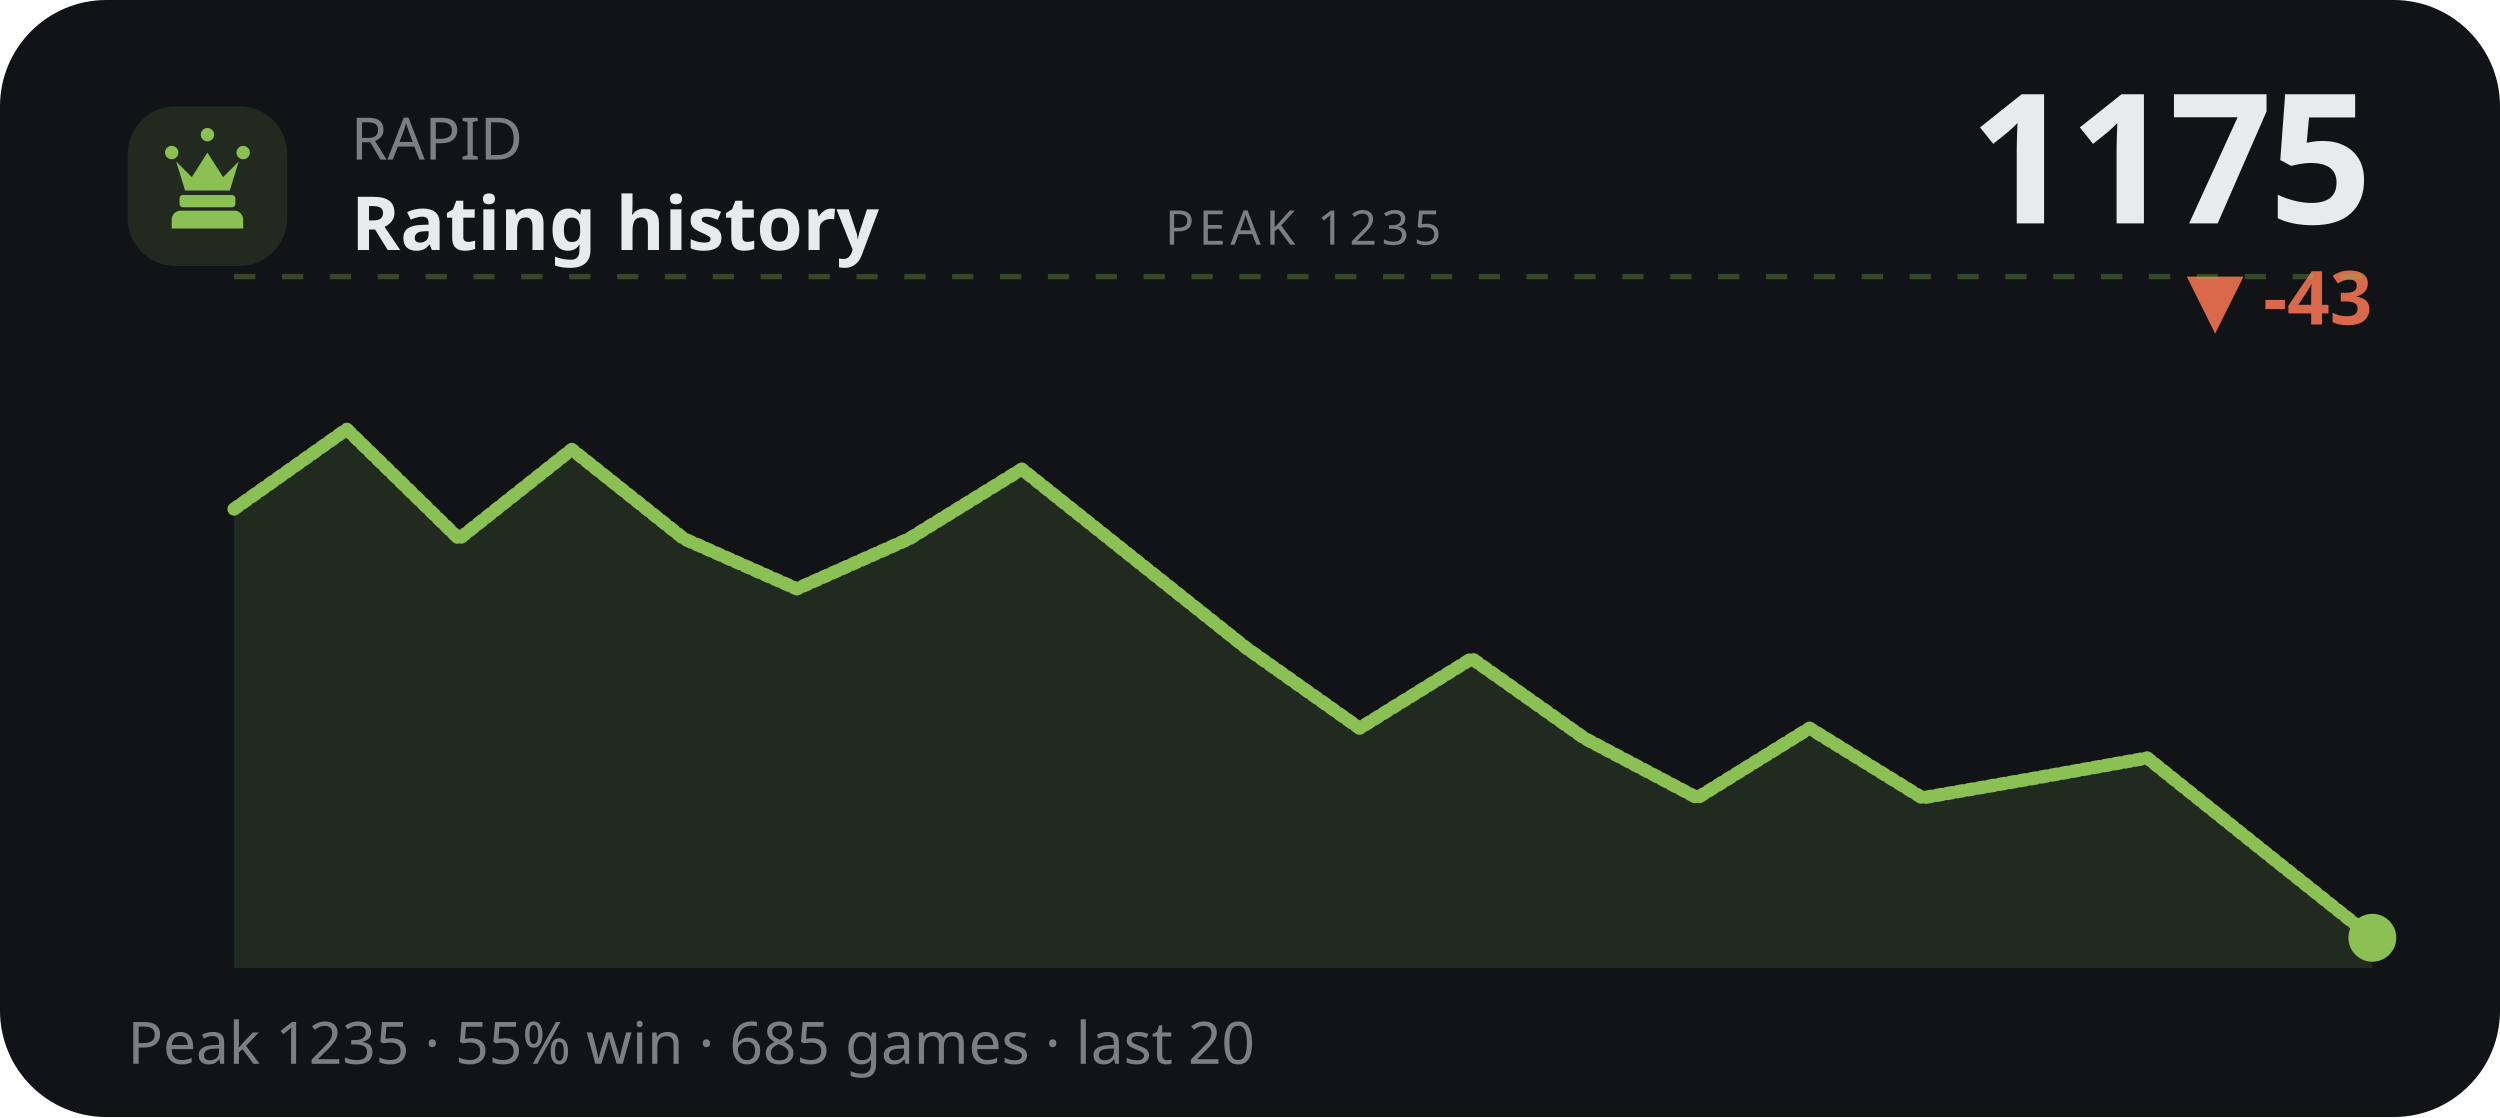
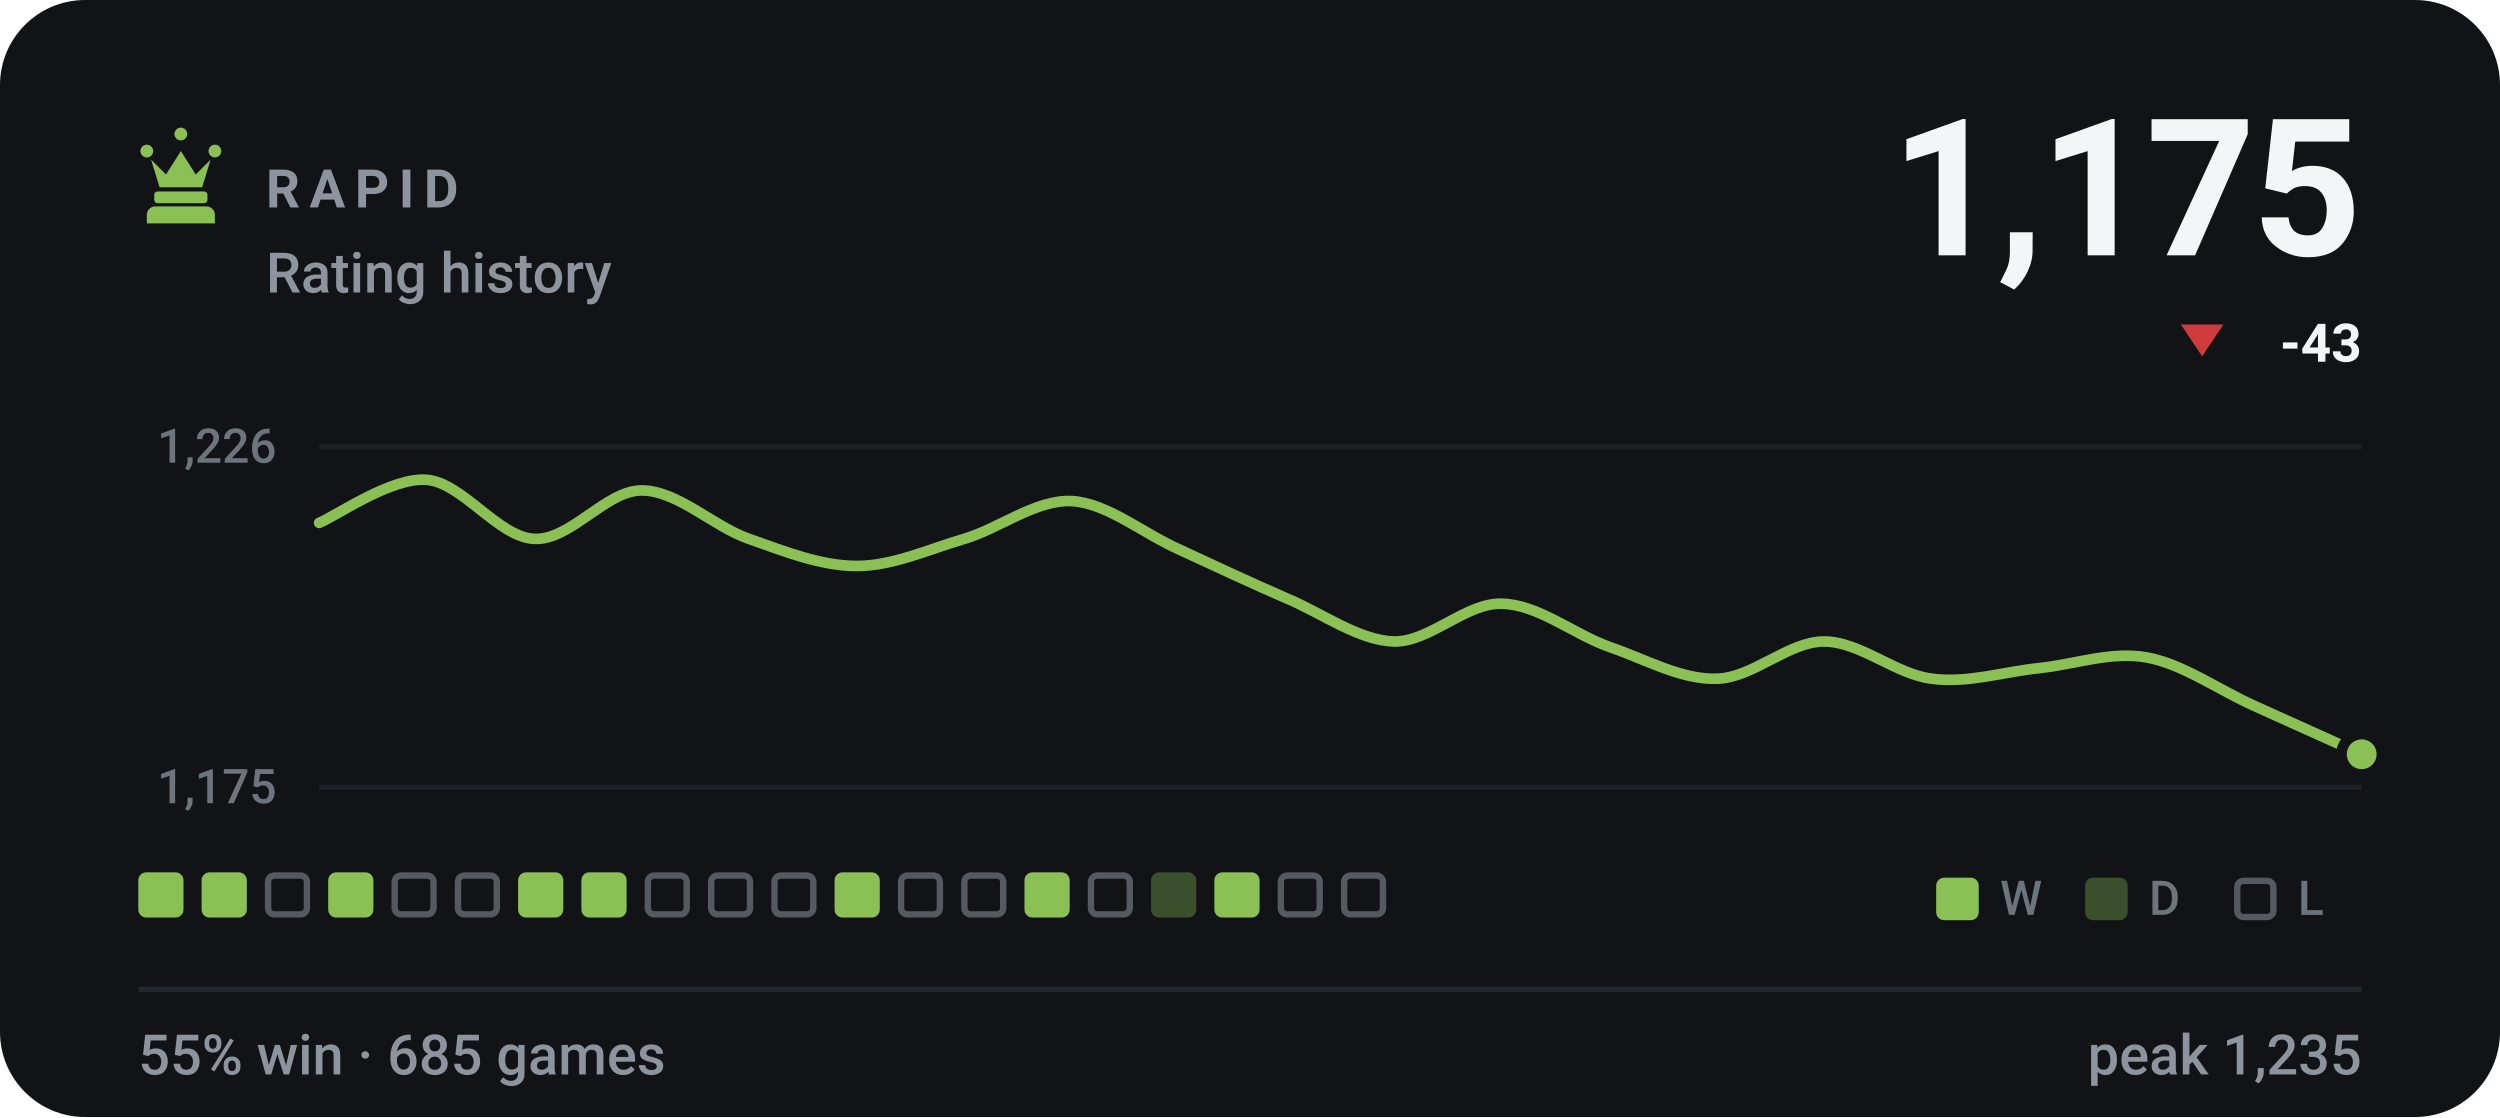
- <svg xmlns="http://www.w3.org/2000/svg" viewBox="0 0 470 210" width="470" height="210" role="img" aria-label="RAPID rating history">
-   <style>text{fill:#e9eaec}.bg{fill:#111317}.acc{fill:#8ac054}.ln{stroke:#8ac054}.area{fill:#8ac054;opacity:.13}.peak{stroke:#8ac054;opacity:.3}.chip{fill:#8ac054;opacity:.14}.down{fill:#d9694a}svg{font-family:'Space Grotesk',system-ui,sans-serif}.lbl{font-weight:600;font-size:11px;letter-spacing:.16em}.big{font-weight:700;font-size:34px;letter-spacing:-.02em}.mid{font-weight:600;font-size:14px}.mut{font-weight:500;font-size:11px;opacity:.5}.ser{font-family:'Instrument Serif',serif;font-weight:400;letter-spacing:0}.mono{font-family:'JetBrains Mono',monospace}.ln{fill:none;stroke-width:2.5;stroke-linecap:round;stroke-linejoin:round}.thin{stroke-width:1.6}.draw{stroke-dasharray:1;stroke-dashoffset:0;animation:draw 2.3s cubic-bezier(.6,.05,.2,1) .25s backwards}.dot{animation:pulse 2s ease-in-out infinite}.glow{animation:glow 3.4s ease-in-out infinite}.float{animation:float 6.5s ease-in-out infinite}.shim{animation:shim 3s ease-in-out infinite}@keyframes draw{from{stroke-dashoffset:1}to{stroke-dashoffset:0}}@keyframes pulse{0%,100%{r:4.5;opacity:1}50%{r:8;opacity:.45}}@keyframes glow{0%,100%{opacity:.14}50%{opacity:.34}}@keyframes float{0%,100%{transform:translateY(0)}50%{transform:translateY(-7px)}}@keyframes shim{0%,100%{opacity:.5}50%{opacity:1}}</style>
-   <rect class="bg" width="470" height="210" rx="20" />
-   <rect class="chip" x="24" y="20" width="30" height="30" rx="9" />
-   <g class="acc" transform="translate(28.5,22.8) scale(0.21)">
+ <svg xmlns="http://www.w3.org/2000/svg" viewBox="0 0 470 210" width="470" height="210" role="img" aria-label="RAPID rating history, currently 1175, 55% win rate over 685 games">
+   <style>svg{font-family:-apple-system,BlinkMacSystemFont,'Segoe UI',Roboto,'Helvetica Neue',Arial,sans-serif}text{fill:#f4f5f7;white-space:pre}.bg{fill:#111317}.acc{fill:#8ac054}.win{fill:#1baf7a}.draw{fill:#8b8f96}.loss{fill:#d03b3b}.lbl{font-size:10px;font-weight:600;letter-spacing:.18em;fill:#8d949d}.cap{font-size:10.5px;font-weight:500;fill:#8d949d}.num{font-family:-apple-system,BlinkMacSystemFont,'Segoe UI',Roboto,'Helvetica Neue',Arial,sans-serif;font-weight:700;letter-spacing:-.02em}.tick{font-size:9px;font-weight:500;fill:#8d949d;opacity:.75}.dl{font-size:10px;font-weight:600}.rule{stroke:#22262d;stroke-width:1;fill:none}.grid{stroke:#22262d;stroke-width:1;fill:none;opacity:.7}.ln{fill:none;stroke:#8ac054;stroke-width:2;stroke-linecap:round;stroke-linejoin:round}.ring{stroke:#111317;stroke-width:2}.hollow{fill:none;stroke-width:1.5}.sq{fill:#f4f5f7;opacity:.035}</style>
+   <rect class="bg" width="470" height="210" rx="16" />
+   <g class="acc" transform="translate(24.0,22.8) scale(0.2)">
    <path d="M18 22a6 6 0 1 1 0 12 6 6 0 0 1 0-12zm64 0a6 6 0 1 1 0 12 6 6 0 0 1 0-12zM50 6a6 6 0 1 1 0 12 6 6 0 0 1 0-12zM22 36l8 26h40l8-26-14 14-14-22-14 22zM28 66h44c1.6 0 3 1.3 3 3v5c0 1.6-1.4 3-3 3H28c-1.6 0-3-1.4-3-3v-5c0-1.7 1.4-3 3-3zM26 80h48c4.4 0 8 3.6 8 8v8H18v-8c0-4.4 3.6-8 8-8z" />
  </g>
-   <text class="mut" x="66" y="30">RAPID</text>
-   <text class="mid" x="66" y="47">Rating history</text>
-   <text class="big" x="446" y="42" text-anchor="end">1175</text>
-   <text class="down mid" x="446" y="61" text-anchor="end">▼ -43</text>
-   <line class="peak" x1="44" y1="52" x2="446" y2="52" stroke-dasharray="4 5" />
-   <text class="mut" x="245" y="46" text-anchor="middle" style="font-size:9px;letter-spacing:.1em">PEAK 1235</text>
-   <polygon class="area" points="44.0,95.7 65.2,80.7 86.3,101.3 107.5,84.5 128.6,101.3 149.8,110.7 170.9,101.3 192.1,88.2 213.3,105.1 234.4,121.9 255.6,136.9 276.7,123.8 297.9,138.8 319.1,150.0 340.2,136.9 361.4,150.0 382.5,146.3 403.7,142.5 424.8,159.4 446.0,176.3 446.0,182 44.0,182" />
-   <polyline class="ln draw" pathLength="1" points="44.0,95.7 65.2,80.7 86.3,101.3 107.5,84.5 128.6,101.3 149.8,110.7 170.9,101.3 192.1,88.2 213.3,105.1 234.4,121.9 255.6,136.9 276.7,123.8 297.9,138.8 319.1,150.0 340.2,136.9 361.4,150.0 382.5,146.3 403.7,142.5 424.8,159.4 446.0,176.3" />
-   <circle class="acc dot" cx="446.0" cy="176.3" r="4.5" />
-   <text class="mut" x="24" y="200">Peak 1235 · 55% win · 685 games · last 20</text>
+   <text class="lbl" x="50" y="39">RAPID</text>
+   <text class="cap" x="50" y="55">Rating history</text>
+   <text class="num" x="444" y="48" text-anchor="end" style="font-size:36px">1,175</text>
+   <path fill="#d03b3b" d="M414 67L418 61H410Z" />
+   <text class="dl" x="444" y="68" text-anchor="end" fill="#d03b3b">-43</text>
+   <line class="grid" x1="60" y1="84" x2="444" y2="84" />
+   <line class="grid" x1="60" y1="148" x2="444" y2="148" />
+   <text class="tick" x="52" y="87" text-anchor="end">1,226</text>
+   <text class="tick" x="52" y="151" text-anchor="end">1,175</text>
+   <path class="ln" d="M60.0 98.3C63.4 96.9 73.5 89.7 80.2 90.2C86.9 90.7 93.7 101.0 100.4 101.3C107.2 101.7 113.9 92.2 120.6 92.2C127.4 92.2 134.1 99.0 140.8 101.3C147.6 103.7 154.3 106.4 161.1 106.4C167.8 106.4 174.5 103.3 181.3 101.3C188.0 99.3 194.7 93.9 201.5 94.2C208.2 94.6 214.9 100.3 221.7 103.3C228.4 106.4 235.2 109.6 241.9 112.5C248.6 115.3 255.4 120.4 262.1 120.6C268.8 120.7 275.6 113.3 282.3 113.5C289.1 113.6 295.8 119.2 302.5 121.6C309.3 123.9 316.0 127.8 322.7 127.6C329.5 127.5 336.2 120.6 342.9 120.6C349.7 120.6 356.4 126.8 363.2 127.6C369.9 128.5 376.6 126.3 383.4 125.6C390.1 124.9 396.8 122.4 403.6 123.6C410.3 124.8 417.1 129.7 423.8 132.7C430.5 135.7 440.6 140.3 444.0 141.8" />
+   <circle class="acc ring" cx="444.0" cy="141.8" r="3.8" />
+   <rect x="26.0" y="164" width="8.5" height="8.5" rx="1.5" fill="#8ac054" />
+   <rect x="37.9" y="164" width="8.5" height="8.5" rx="1.5" fill="#8ac054" />
+   <rect x="50.4" y="164.6" width="7.3" height="7.3" rx="1.2" fill="none" stroke="#8d949d" stroke-width="1.2" opacity=".55" />
+   <rect x="61.7" y="164" width="8.5" height="8.5" rx="1.5" fill="#8ac054" />
+   <rect x="74.2" y="164.6" width="7.3" height="7.3" rx="1.2" fill="none" stroke="#8d949d" stroke-width="1.2" opacity=".55" />
+   <rect x="86.1" y="164.6" width="7.3" height="7.3" rx="1.2" fill="none" stroke="#8d949d" stroke-width="1.2" opacity=".55" />
+   <rect x="97.4" y="164" width="8.5" height="8.5" rx="1.5" fill="#8ac054" />
+   <rect x="109.3" y="164" width="8.5" height="8.5" rx="1.5" fill="#8ac054" />
+   <rect x="121.8" y="164.6" width="7.3" height="7.3" rx="1.2" fill="none" stroke="#8d949d" stroke-width="1.2" opacity=".55" />
+   <rect x="133.7" y="164.6" width="7.3" height="7.3" rx="1.2" fill="none" stroke="#8d949d" stroke-width="1.2" opacity=".55" />
+   <rect x="145.6" y="164.6" width="7.3" height="7.3" rx="1.2" fill="none" stroke="#8d949d" stroke-width="1.2" opacity=".55" />
+   <rect x="156.9" y="164" width="8.5" height="8.5" rx="1.5" fill="#8ac054" />
+   <rect x="169.4" y="164.6" width="7.3" height="7.3" rx="1.2" fill="none" stroke="#8d949d" stroke-width="1.2" opacity=".55" />
+   <rect x="181.3" y="164.6" width="7.3" height="7.3" rx="1.2" fill="none" stroke="#8d949d" stroke-width="1.2" opacity=".55" />
+   <rect x="192.6" y="164" width="8.5" height="8.5" rx="1.5" fill="#8ac054" />
+   <rect x="205.1" y="164.6" width="7.3" height="7.3" rx="1.2" fill="none" stroke="#8d949d" stroke-width="1.2" opacity=".55" />
+   <rect x="216.4" y="164" width="8.5" height="8.5" rx="1.5" fill="#8ac054" opacity=".34" />
+   <rect x="228.3" y="164" width="8.5" height="8.5" rx="1.5" fill="#8ac054" />
+   <rect x="240.8" y="164.6" width="7.3" height="7.3" rx="1.2" fill="none" stroke="#8d949d" stroke-width="1.2" opacity=".55" />
+   <rect x="252.7" y="164.6" width="7.3" height="7.3" rx="1.2" fill="none" stroke="#8d949d" stroke-width="1.2" opacity=".55" />
+   <rect x="364" y="165" width="8" height="8" rx="1.5" fill="#8ac054" />
+   <text class="tick" x="376" y="172">W</text>
+   <rect x="392" y="165" width="8" height="8" rx="1.5" fill="#8ac054" opacity=".34" />
+   <text class="tick" x="404" y="172">D</text>
+   <rect x="420.6" y="165.6" width="6.8" height="6.8" rx="1.2" fill="none" stroke="#8d949d" stroke-width="1.2" opacity=".55" />
+   <text class="tick" x="432" y="172">L</text>
+   <line class="rule" x1="26" y1="186" x2="444" y2="186" />
+   <text class="cap" x="26" y="202">55% win · 685 games</text>
+   <text class="cap" x="444" y="202" text-anchor="end">peak 1,235</text>
</svg>
